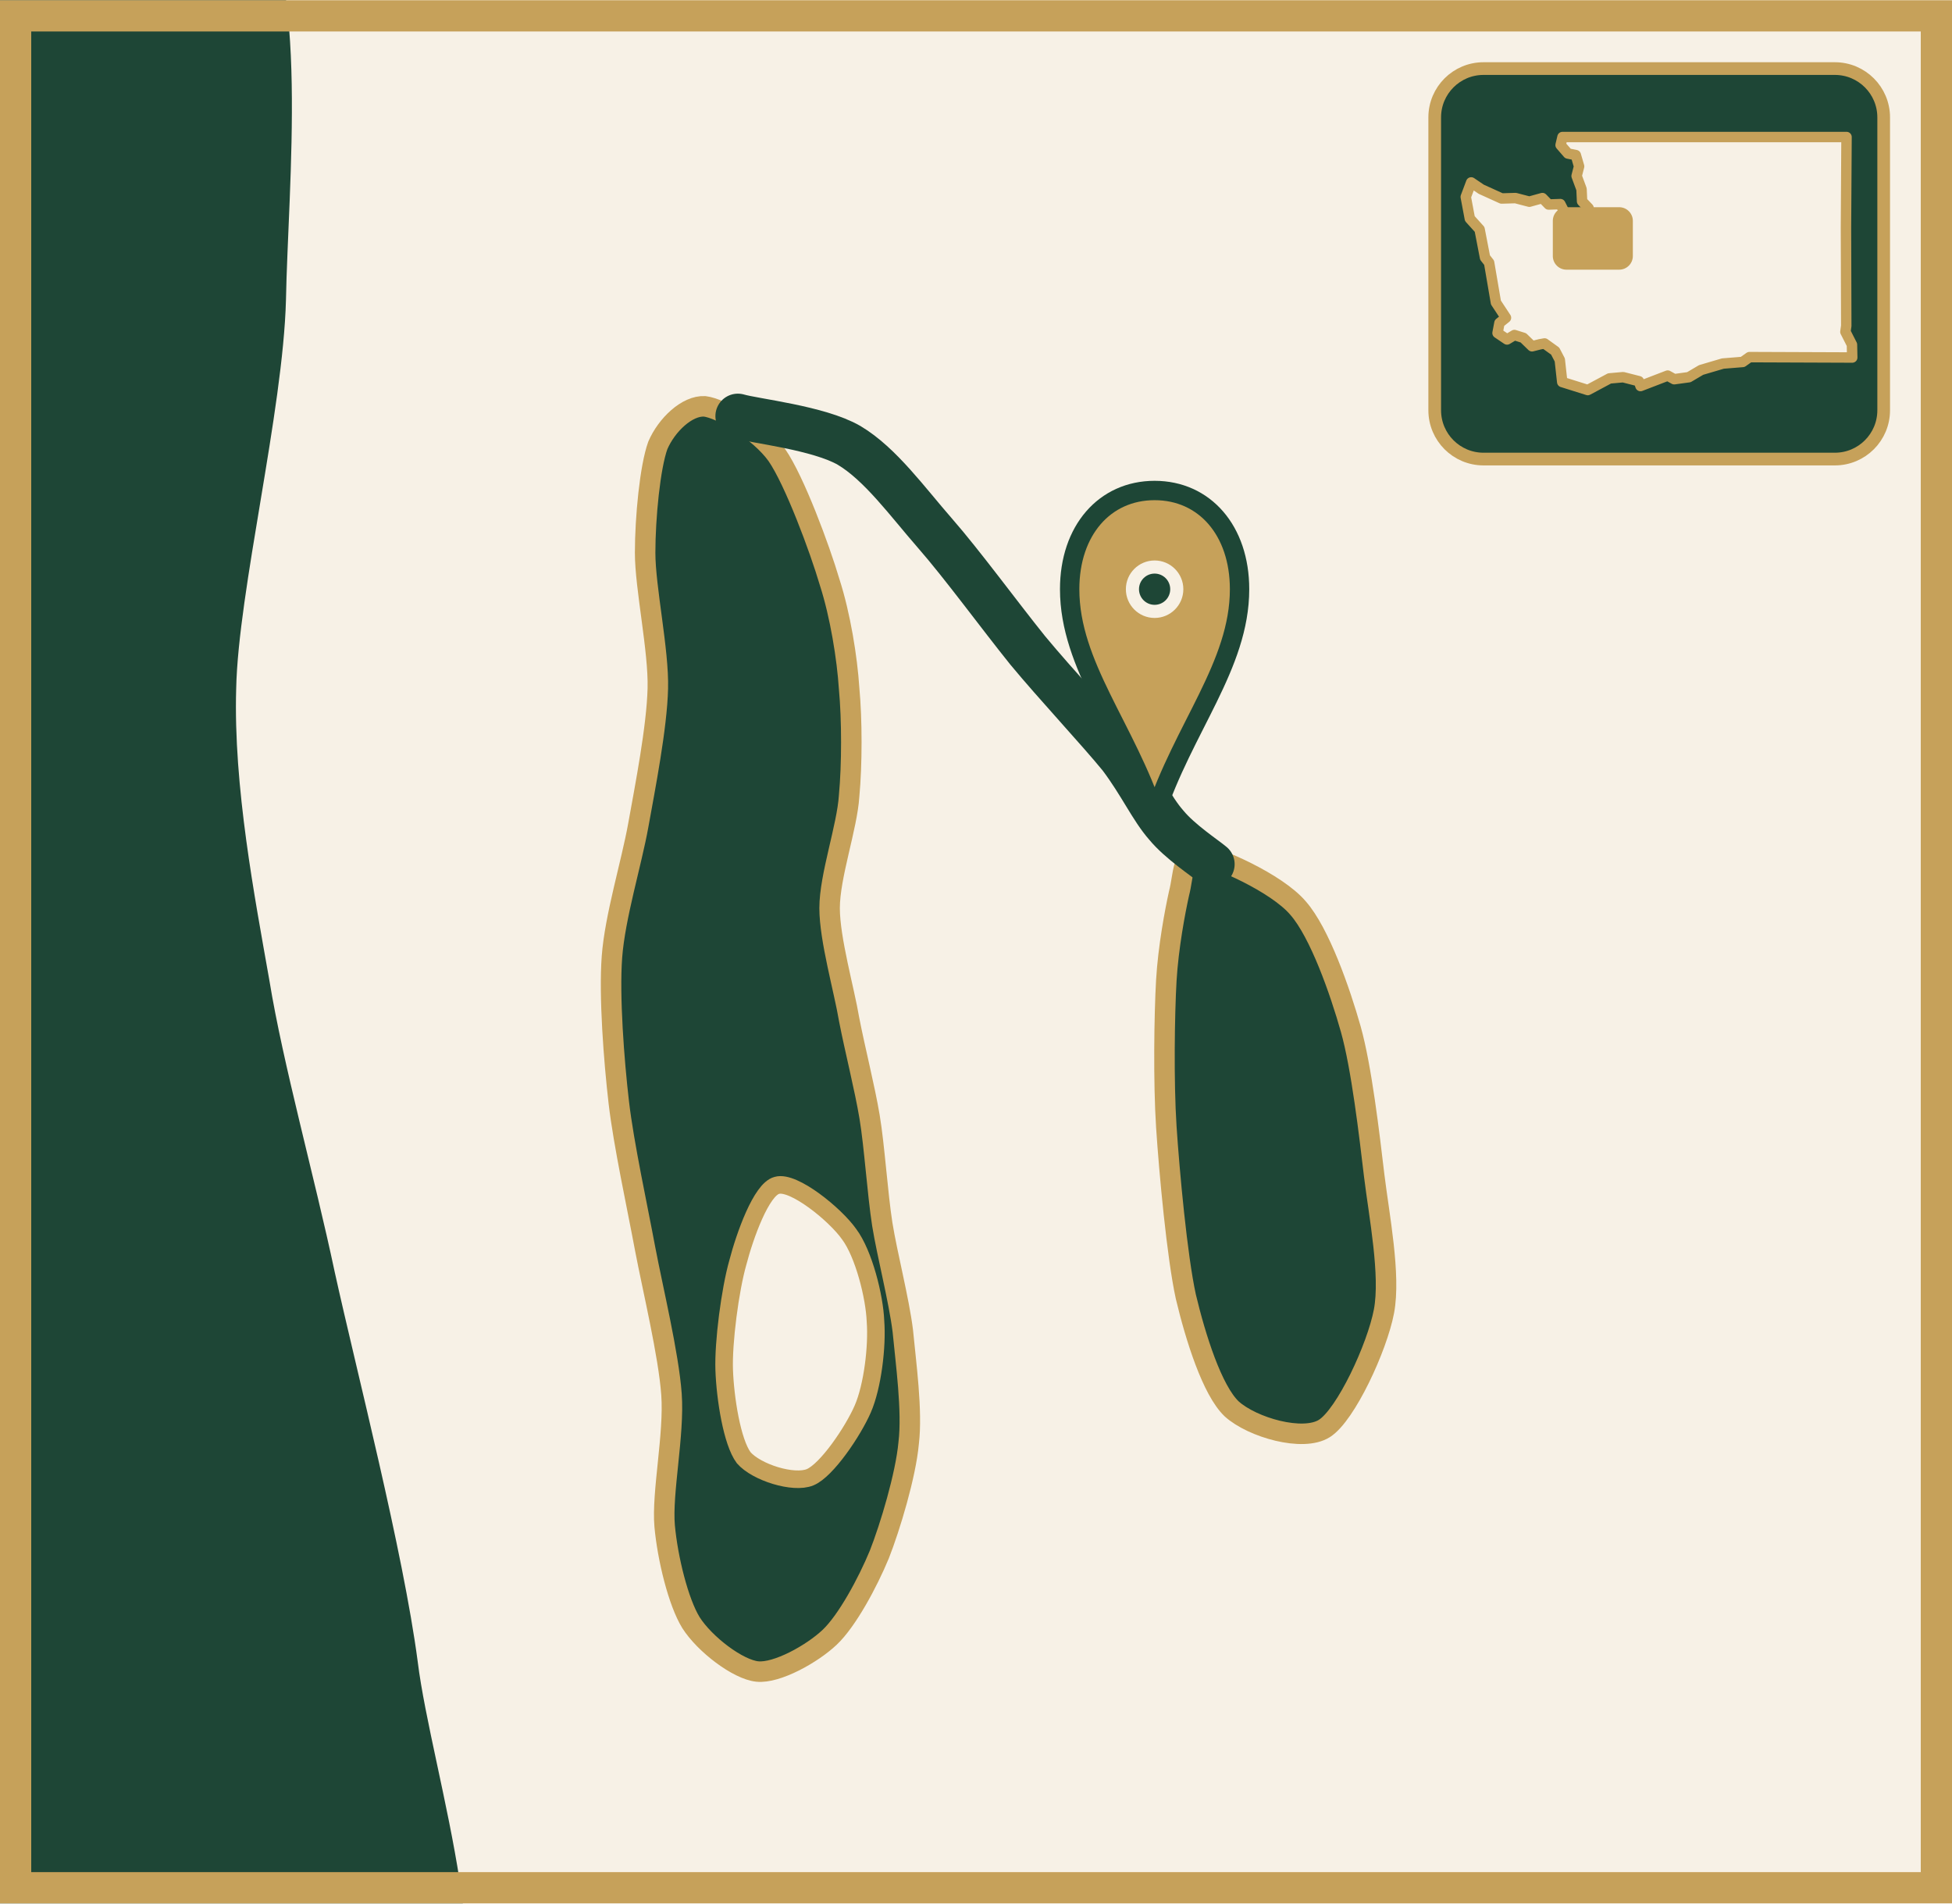
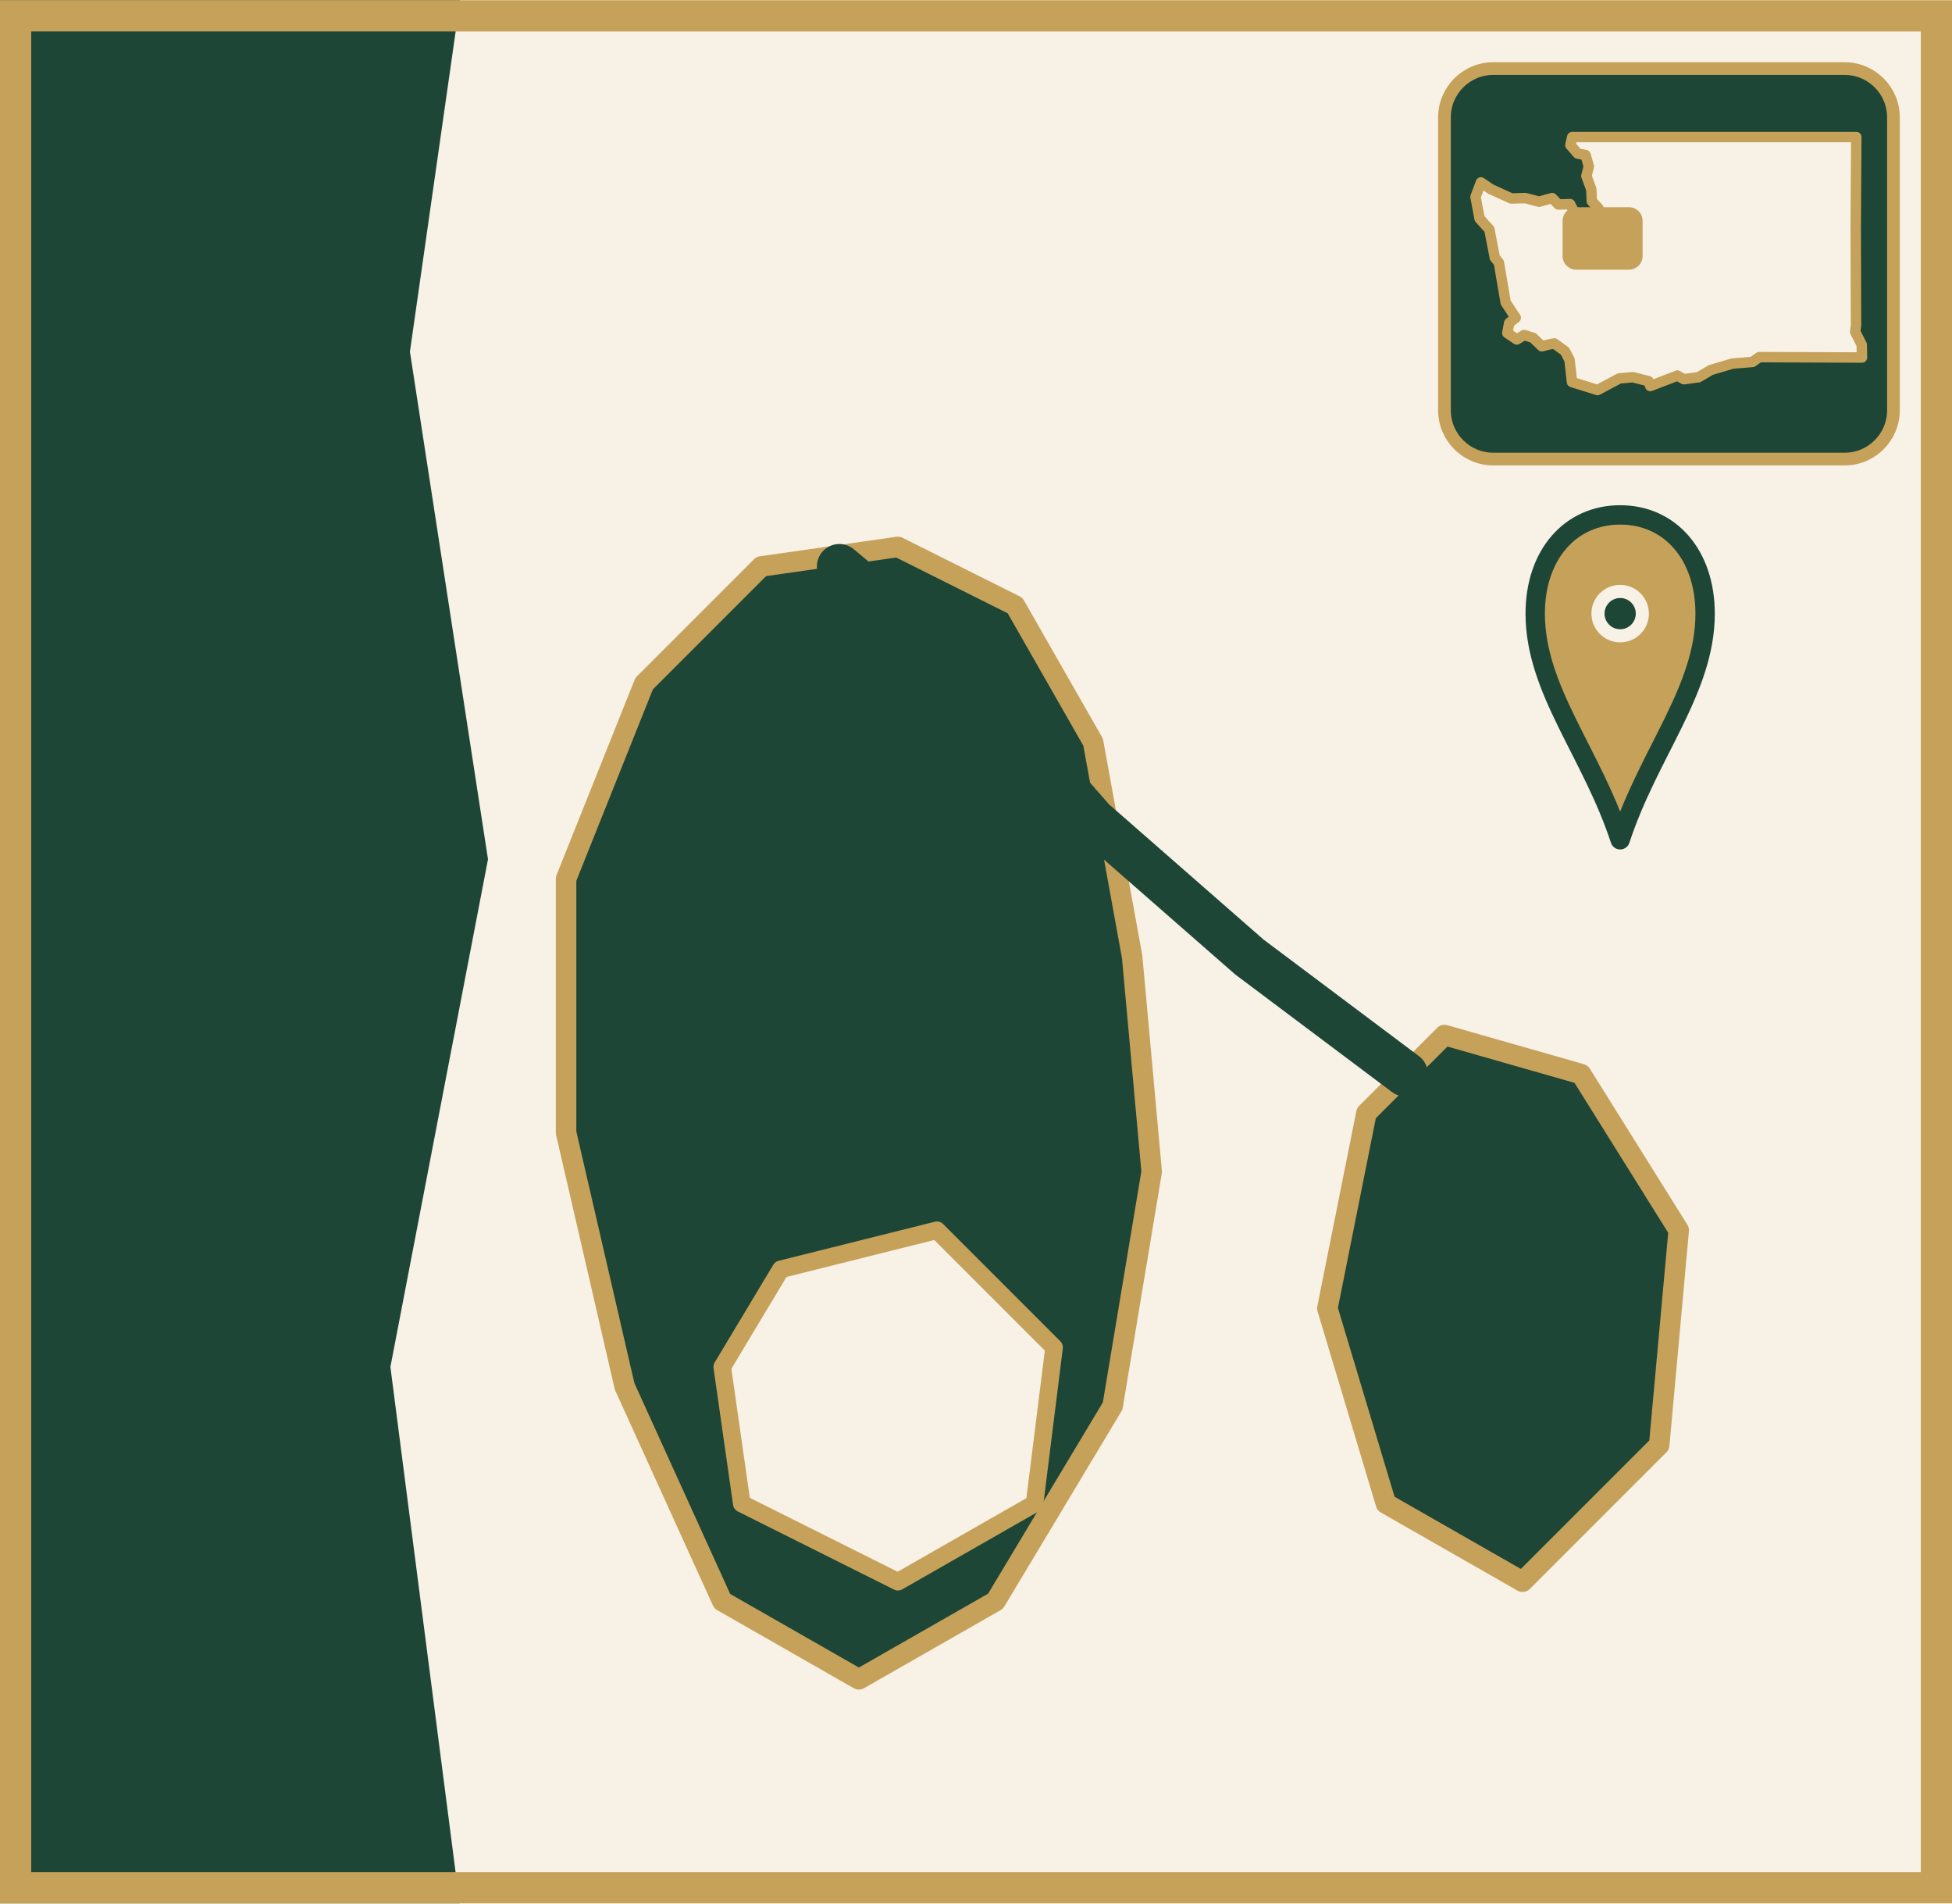
<svg xmlns="http://www.w3.org/2000/svg" viewBox="0 0 200 194.95" width="1200" height="1170">
  <defs>
    <clipPath id="card">
      <rect width="200" height="194.95" />
    </clipPath>
  </defs>
  <g clip-path="url(#card)">
    <rect width="200" height="194.95" fill="#f7f1e6" />
-     <path fill="#1e4636" d="M25.9,-9.2 C31.8,-3.6 29.5,19.3 29.3,30.7 C29.0,42.1 24.4,60.6 24.2,70.5 C23.9,80.5 26.1,91.9 27.6,100.4 C29.0,109.0 32.2,120.4 34.3,130.3 C36.5,140.3 41.3,158.8 42.8,170.2 C44.2,181.6 52.3,205.4 44.5,210.1 C36.6,214.7 -3.9,234.1 -12.0,202.9 C-20.1,171.8 -17.4,22.3 -12.0,-8.0 C-6.6,-38.3 20.0,-14.7 25.9,-9.2 Z" />
-     <path fill="#1e4636" stroke="#c6a15a" stroke-width="2.1" stroke-linejoin="round" d="M72.2,41.6 C73.9,41.8 77.8,44.1 79.6,46.6 C81.4,49.2 84.0,56.2 85.0,59.6 C86.1,63.0 86.8,67.4 87.0,70.5 C87.3,73.7 87.3,78.3 87.0,81.5 C86.8,84.7 85.0,89.7 85.0,93.0 C85.0,96.2 86.5,101.4 87.0,104.4 C87.6,107.5 88.6,111.4 89.1,114.4 C89.6,117.4 89.9,122.2 90.4,125.4 C90.9,128.5 92.1,133.1 92.5,136.3 C92.8,139.5 93.5,144.5 93.1,147.8 C92.8,151.1 91.2,156.4 90.1,159.2 C88.9,162.1 86.8,166.0 85.0,167.7 C83.2,169.4 79.6,171.4 77.6,171.2 C75.6,171.0 72.2,168.4 70.8,166.2 C69.5,164.1 68.4,159.6 68.1,156.3 C67.8,152.9 69.1,146.9 68.8,142.8 C68.5,138.7 66.9,132.1 66.1,127.9 C65.3,123.6 63.9,117.2 63.4,112.9 C62.9,108.6 62.4,102.0 62.7,98.0 C63.0,93.9 64.7,88.4 65.4,84.5 C66.1,80.6 67.3,74.5 67.4,70.5 C67.5,66.6 66.1,60.2 66.1,56.6 C66.1,53.0 66.6,47.8 67.4,45.6 C68.3,43.5 70.4,41.5 72.2,41.6 Z" />
-     <path fill="#f7f1e6" stroke="#c6a15a" stroke-width="1.8" stroke-linejoin="round" d="M79.6,121.4 C81.3,120.9 85.6,124.4 87.0,126.4 C88.5,128.4 89.6,132.8 89.7,135.3 C89.9,137.9 89.4,142.0 88.4,144.3 C87.4,146.6 84.7,150.6 83.0,151.3 C81.3,152.0 77.5,150.8 76.2,149.3 C75.0,147.7 74.3,143.2 74.2,140.3 C74.1,137.5 74.8,132.1 75.6,129.3 C76.3,126.6 78.0,121.8 79.6,121.4 Z" />
-     <path fill="#1e4636" stroke="#c6a15a" stroke-width="2.1" stroke-linejoin="round" d="M122.9,87.5 C124.6,87.7 130.8,90.4 133.0,93.0 C135.2,95.5 137.3,101.5 138.4,105.4 C139.5,109.3 140.3,116.2 140.8,120.4 C141.3,124.5 142.5,130.6 141.8,134.3 C141.1,138.0 137.9,144.9 135.7,146.3 C133.5,147.7 128.3,146.2 126.2,144.3 C124.2,142.4 122.5,137.0 121.5,132.8 C120.6,128.7 119.8,120.0 119.5,115.4 C119.2,110.8 119.3,103.9 119.5,100.4 C119.7,97.0 120.4,93.3 120.8,91.5 C121.3,89.6 121.1,87.3 122.9,87.5 Z" />
-     <path fill="none" stroke="#1e4636" stroke-width="4.6" stroke-linecap="round" stroke-linejoin="round" d="M124.2,88.5 C123.5,87.9 120.9,86.2 119.5,84.5 C118.0,82.8 116.9,80.3 114.8,77.5 C112.6,74.8 108.2,70.1 105.3,66.6 C102.4,63.0 98.6,57.8 95.8,54.6 C93.0,51.4 90.2,47.5 87.0,45.6 C83.9,43.8 77.3,43.1 75.6,42.6" />
-     <g transform="translate(147.0 7.0)">
+     <path fill="#1e4636" d="M-6.0,-6.0 L48.0,-6.0 L42.0,36.0 L50.0,88.0 L40.0,140.0 L48.0,202.0 L-6.0,202.0 Z" />
+     <path fill="#1e4636" stroke="#c6a15a" stroke-width="2.1" stroke-linejoin="round" d="M92.0,56.0 L104.0,62.0 L112.0,76.0 L116.0,98.0 L118.0,120.0 L114.0,144.0 L102.0,164.0 L88.0,172.0 L74.0,164.0 L64.0,142.0 L58.0,116.0 L58.0,90.0 L66.0,70.0 L78.0,58.0 Z" />
+     <path fill="#f7f1e6" stroke="#c6a15a" stroke-width="1.8" stroke-linejoin="round" d="M80.0,130.0 L96.0,126.0 L108.0,138.0 L106.0,154.0 L92.0,162.0 L76.0,154.0 L74.0,140.0 Z" />
+     <path fill="#1e4636" stroke="#c6a15a" stroke-width="2.1" stroke-linejoin="round" d="M148.0,106.0 L162.0,110.0 L172.0,126.0 L170.0,148.0 L156.0,162.0 L142.0,154.0 L136.0,134.0 L140.0,114.0 Z" />
+     <path fill="none" stroke="#1e4636" stroke-width="4.6" stroke-linecap="round" stroke-linejoin="round" d="M144.0,110.0 L128.0,98.0 L112.0,84.0 L98.0,68.0 L86.0,58.0" />
+     <g transform="translate(148.0 7.0)">
      <rect width="46.0" height="40.0" rx="5" fill="#1e4636" stroke="#c6a15a" stroke-width="1.3" />
      <path fill="#f7f1e6" stroke="#c6a15a" stroke-width="5" stroke-linejoin="round" transform="translate(1.4 -5.1) scale(0.214)" d="M190.62,56.60 190.35,100.05 190.49,146.96 190.09,149.84 193.22,155.99 193.35,162.14 144.16,161.95 140.91,164.26 131.41,165.03 121.00,168.10 115.14,171.56 108.12,172.52 105.00,170.79 91.98,175.79 91.20,173.48 83.66,171.56 77.15,172.14 66.74,177.71 54.51,173.87 53.34,163.30 51.13,159.07 46.05,155.41 43.84,155.80 40.06,156.76 35.90,152.72 31.61,151.38 28.09,153.49 23.54,150.42 24.45,145.61 27.57,143.11 22.76,135.81 19.51,116.77 17.55,114.28 14.95,100.82 10.27,95.63 8.32,85.25 10.92,78.33 15.73,81.59 25.49,86.02 32.13,85.82 38.76,87.55 45.01,85.82 48.00,88.90 53.60,88.71 57.50,96.40 60.36,95.82 60.88,106.20 62.58,115.62 64.92,114.66 62.58,106.59 63.23,98.70 67.13,90.63 64.01,87.36 63.75,81.59 61.40,75.25 62.58,70.64 61.01,65.25 57.24,64.49 53.73,60.45 54.64,56.60Z" />
      <rect x="12.1" y="14.2" width="8.2" height="6.4" rx="1.4" fill="#c6a15a" />
    </g>
-     <g transform="translate(118.3 83.5) scale(0.64)">
+     <g transform="translate(166.0 86.0) scale(0.64)">
      <path fill="#c6a15a" stroke="#1e4636" stroke-width="3.1" stroke-linejoin="round" d="M0,0 C-4.6,-14 -13.6,-24 -13.6,-36.2 C-13.6,-45.6 -8,-52 0,-52 C8,-52 13.6,-45.6 13.6,-36.2 C13.6,-24 4.6,-14 0,0 Z" />
      <circle cx="0" cy="-36.2" r="4.6" fill="#f7f1e6" />
      <circle cx="0" cy="-36.2" r="2.5" fill="#1e4636" />
    </g>
  </g>
  <rect x="1.6" y="1.6" width="196.8" height="191.75" fill="none" stroke="#c6a15a" stroke-width="3.2" />
</svg>
